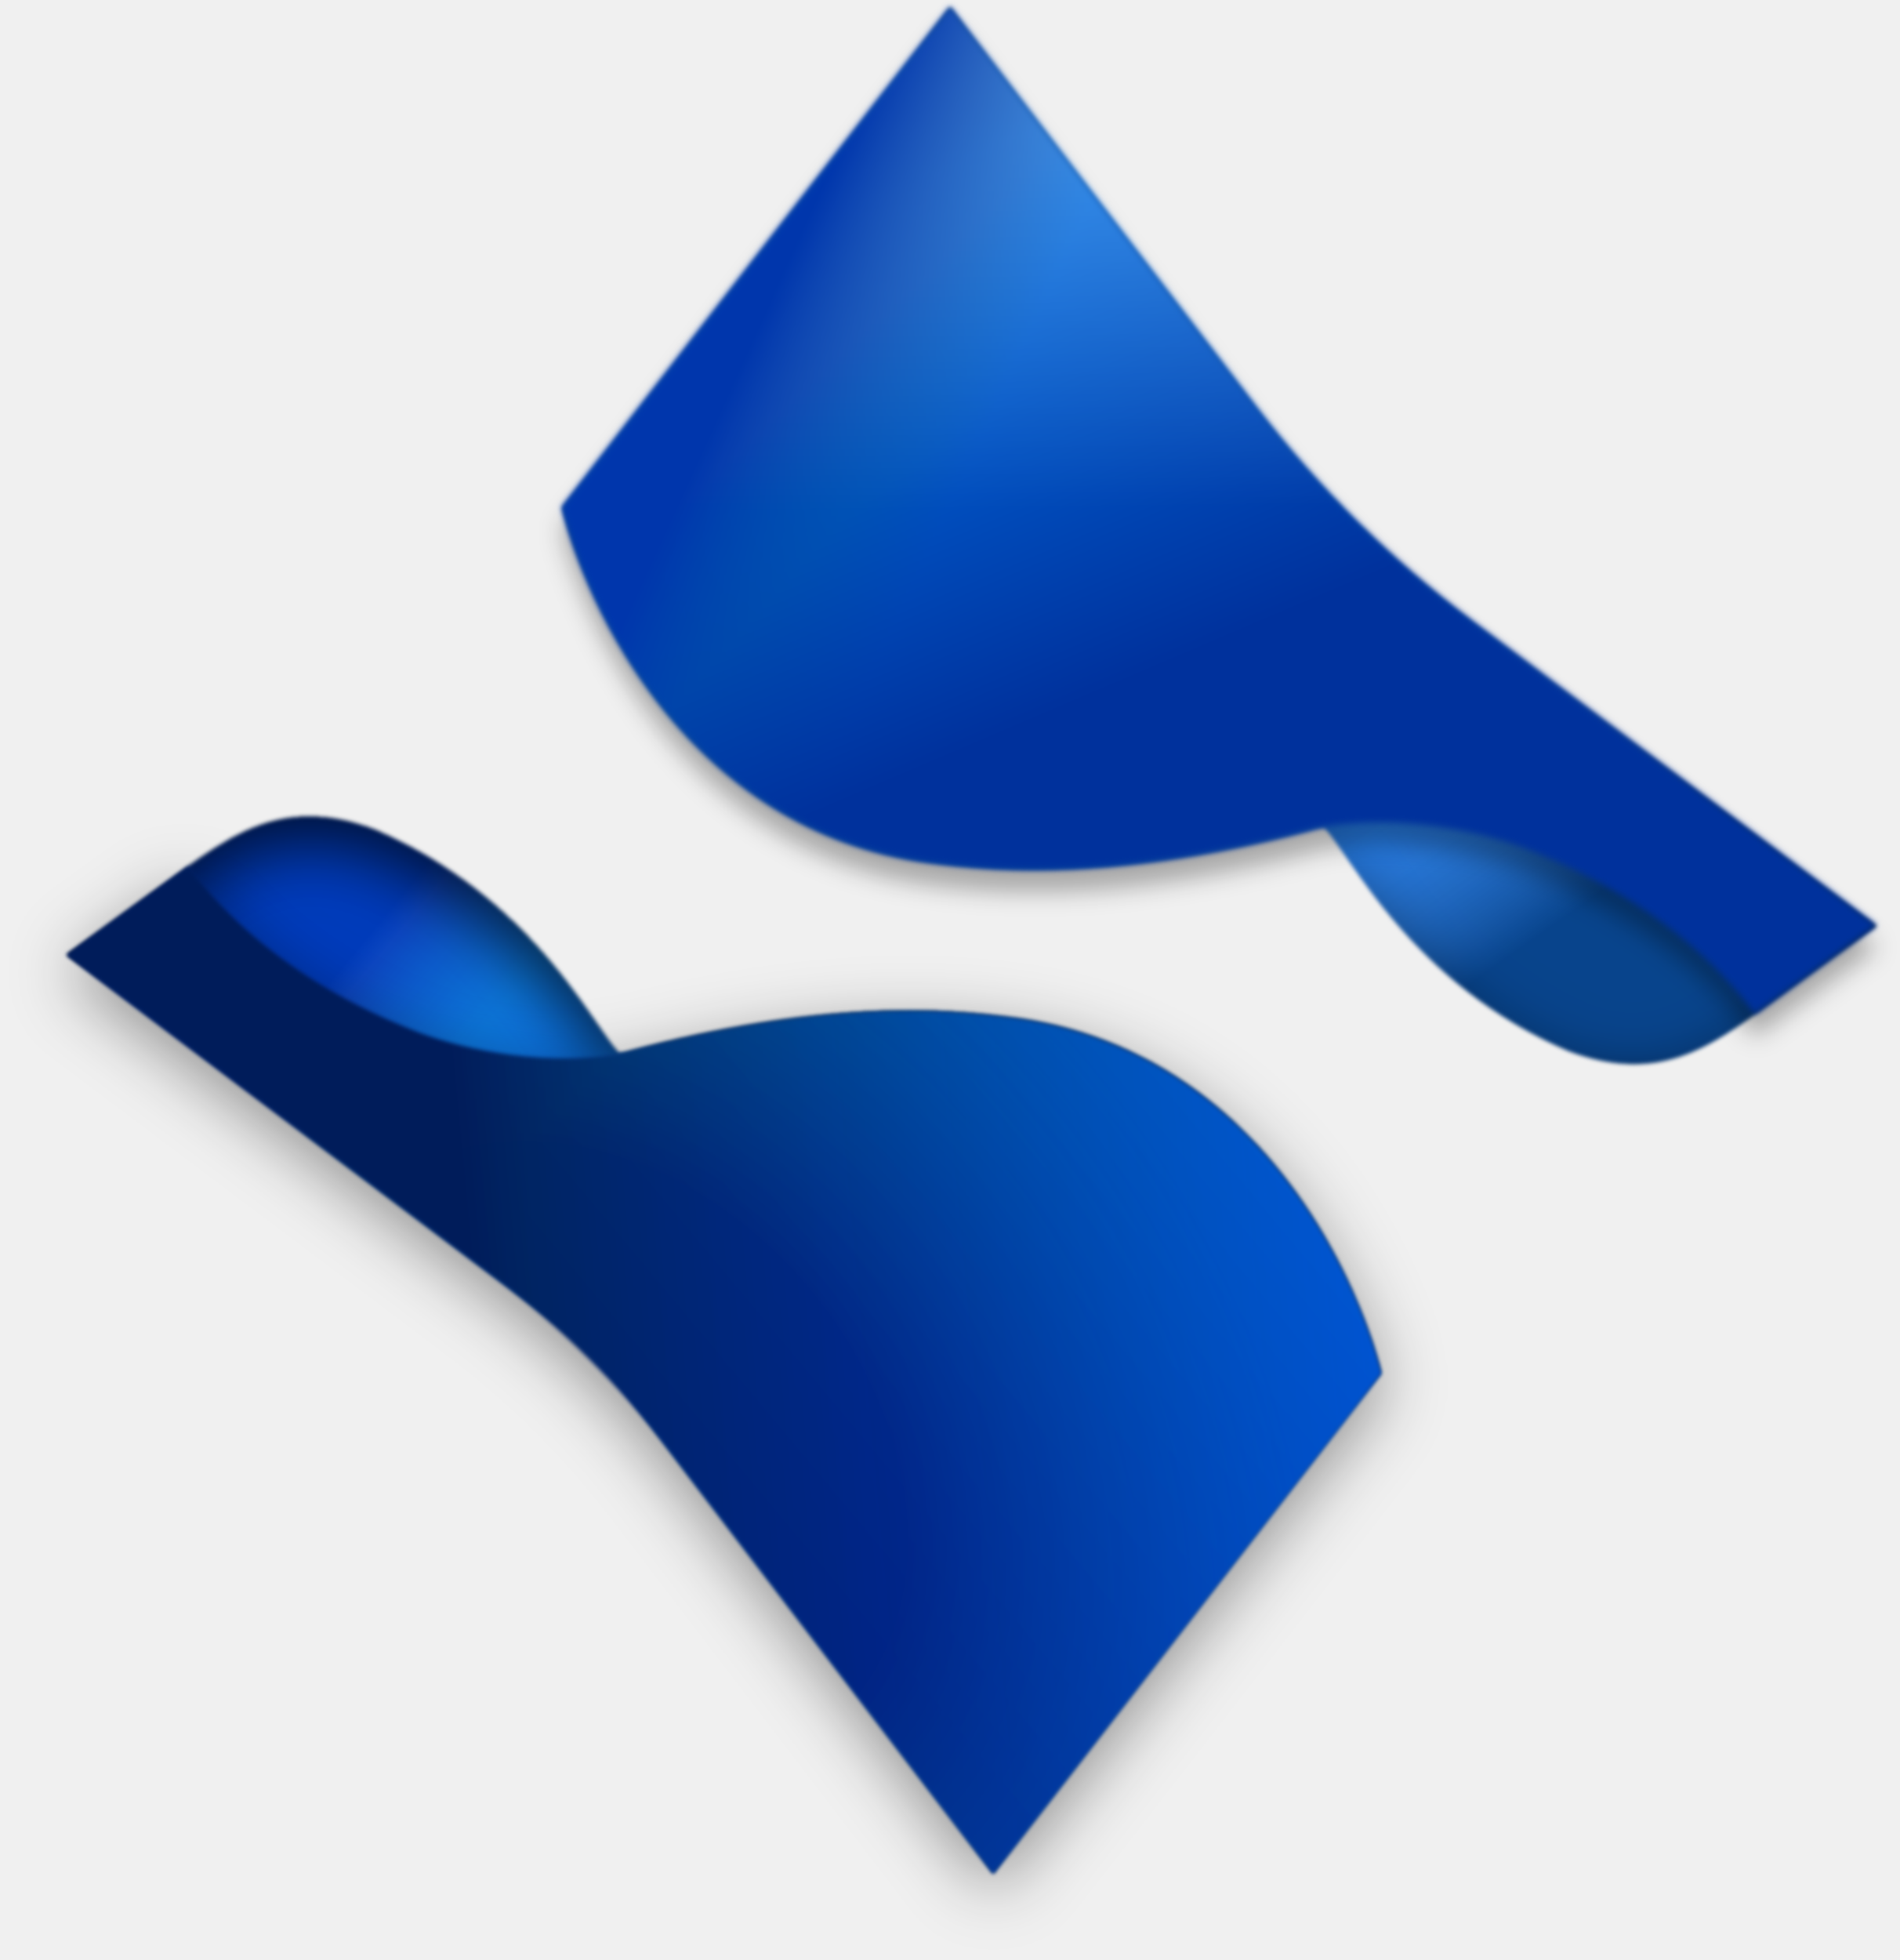
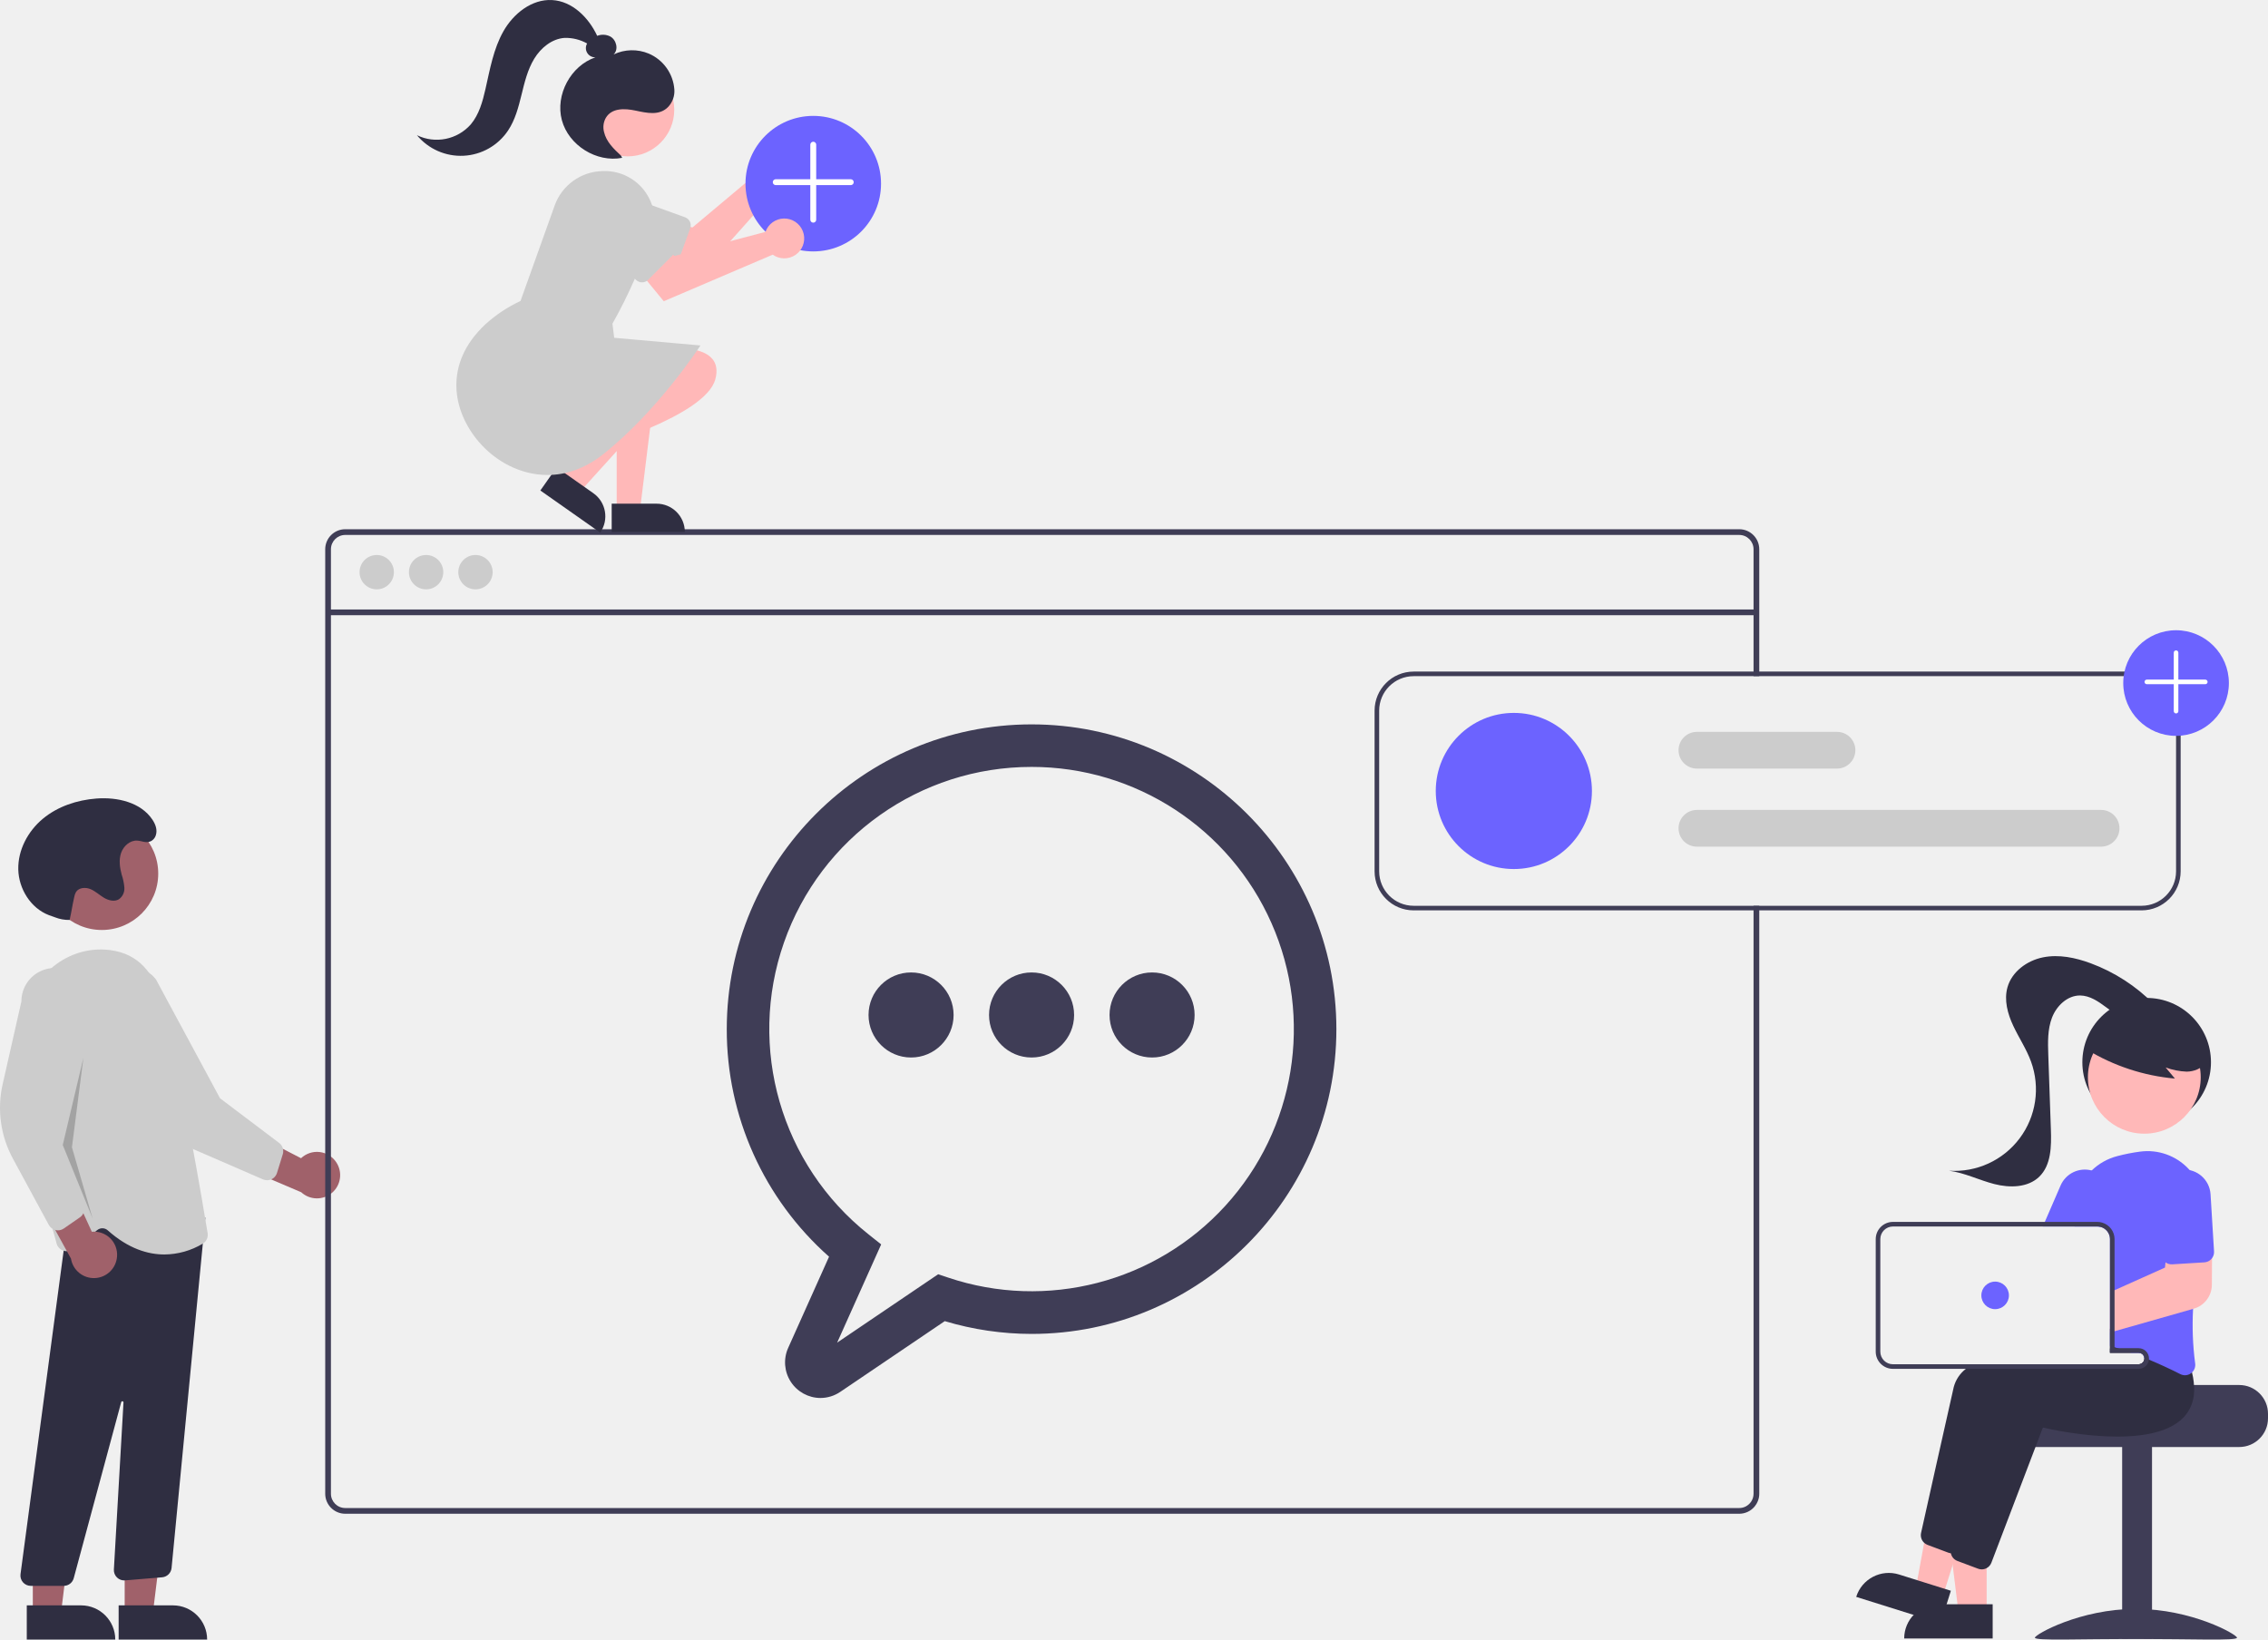
- <svg xmlns="http://www.w3.org/2000/svg" width="854" height="881" viewBox="0 0 854 881" fill="none">
-   <g filter="url(#filter0_if_8_55)">
-     <path d="M843.612 416.224L661.271 279.042C624.837 251.631 592.324 219.366 564.635 183.144L427.133 3.268L252.704 228.166C263.804 272.342 309.223 373.207 417.675 387.754C450.209 392.127 504.14 395.804 592.319 372.386C593.3 372.208 594.282 372.083 595.263 371.922C608.005 385.291 634.311 442.105 705.464 472.537C742.941 486.531 765.374 472.752 789.002 456.009L843.612 416.224Z" fill="#0E77F7" />
-     <path d="M843.612 416.224L661.271 279.042C624.837 251.631 592.324 219.366 564.635 183.144L427.133 3.268L252.704 228.166C263.804 272.342 309.223 373.207 417.675 387.754C450.209 392.127 504.14 395.804 592.319 372.386C593.3 372.208 594.282 372.083 595.263 371.922C608.005 385.291 634.311 442.105 705.464 472.537C742.941 486.531 765.374 472.752 789.002 456.009L843.612 416.224Z" fill="url(#paint0_linear_8_55)" />
-   </g>
-   <g filter="url(#filter1_df_8_55)">
-     <path d="M592.319 372.083C626.673 365.639 663.186 372.904 684.976 381.007C697.861 386.166 752.792 406.924 788.878 455.724L843.612 415.885L661.239 278.648C624.861 251.273 592.393 219.059 564.734 182.898L427.133 3L252.704 227.898C263.804 272.075 309.223 372.94 417.675 387.487C450.209 391.86 504.14 395.537 592.319 372.119" fill="url(#paint1_linear_8_55)" />
-     <path d="M592.319 372.083C626.673 365.639 663.186 372.904 684.976 381.007C697.861 386.166 752.792 406.924 788.878 455.724L843.612 415.885L661.239 278.648C624.861 251.273 592.393 219.059 564.734 182.898L427.133 3L252.704 227.898C263.804 272.075 309.223 372.94 417.675 387.487C450.209 391.86 504.14 395.537 592.319 372.119" fill="url(#paint2_linear_8_55)" fill-opacity="0.3" />
-     <path d="M592.319 372.083C626.673 365.639 663.186 372.904 684.976 381.007C697.861 386.166 752.792 406.924 788.878 455.724L843.612 415.885L661.239 278.648C624.861 251.273 592.393 219.059 564.734 182.898L427.133 3L252.704 227.898C263.804 272.075 309.223 372.94 417.675 387.487C450.209 391.86 504.14 395.537 592.319 372.119" fill="url(#paint3_linear_8_55)" style="mix-blend-mode:darken" />
-   </g>
-   <g filter="url(#filter2_iif_8_55)">
-     <path d="M30 429.075L267.177 607.601L446.514 842.031L620.944 617.133C609.826 572.956 564.425 472.127 455.973 457.58C423.457 453.207 369.508 449.53 281.329 472.948C280.365 473.127 279.384 473.252 278.402 473.412C265.642 460.043 239.355 403.23 168.184 372.797C130.707 358.803 108.292 372.583 84.663 389.325L30 429.075Z" fill="#0C75F5" />
-     <path d="M30 429.075L267.177 607.601L446.514 842.031L620.944 617.133C609.826 572.956 564.425 472.127 455.973 457.58C423.457 453.207 369.508 449.53 281.329 472.948C280.365 473.127 279.384 473.252 278.402 473.412C265.642 460.043 239.355 403.23 168.184 372.797C130.707 358.803 108.292 372.583 84.663 389.325L30 429.075Z" fill="url(#paint4_linear_8_55)" style="mix-blend-mode:darken" />
-   </g>
-   <g filter="url(#filter3_df_8_55)">
-     <path d="M281.329 473.198C246.975 479.66 210.479 472.377 188.689 464.274C175.804 459.115 120.873 438.375 84.77 389.575L30 429.343L223.348 574.864C252.431 596.753 278.391 622.51 300.507 651.421L446.514 842.281L620.944 617.383C609.861 573.224 564.425 472.359 455.973 457.812C423.457 453.439 369.508 449.762 281.329 473.163" fill="url(#paint5_linear_8_55)" />
-     <path d="M281.329 473.198C246.975 479.66 210.479 472.377 188.689 464.274C175.804 459.115 120.873 438.375 84.77 389.575L30 429.343L223.348 574.864C252.431 596.753 278.391 622.51 300.507 651.421L446.514 842.281L620.944 617.383C609.861 573.224 564.425 472.359 455.973 457.812C423.457 453.439 369.508 449.762 281.329 473.163" fill="url(#paint6_radial_8_55)" fill-opacity="0.5" style="mix-blend-mode:multiply" />
-     <path d="M281.329 473.198C246.975 479.66 210.479 472.377 188.689 464.274C175.804 459.115 120.873 438.375 84.77 389.575L30 429.343L223.348 574.864C252.431 596.753 278.391 622.51 300.507 651.421L446.514 842.281L620.944 617.383C609.861 573.224 564.425 472.359 455.973 457.812C423.457 453.439 369.508 449.762 281.329 473.163" fill="url(#paint7_linear_8_55)" style="mix-blend-mode:darken" />
-   </g>
-   <defs>
-     <filter id="filter0_if_8_55" x="250.704" y="1.268" width="594.908" height="487.042" filterUnits="userSpaceOnUse" color-interpolation-filters="sRGB">
-       <feFlood flood-opacity="0" result="BackgroundImageFix" />
-       <feBlend mode="normal" in="SourceGraphic" in2="BackgroundImageFix" result="shape" />
-       <feColorMatrix in="SourceAlpha" type="matrix" values="0 0 0 0 0 0 0 0 0 0 0 0 0 0 0 0 0 0 127 0" result="hardAlpha" />
-       <feOffset dy="10" />
-       <feGaussianBlur stdDeviation="15" />
-       <feComposite in2="hardAlpha" operator="arithmetic" k2="-1" k3="1" />
-       <feColorMatrix type="matrix" values="0 0 0 0 0 0 0 0 0 0 0 0 0 0 0 0 0 0 0.5 0" />
-       <feBlend mode="normal" in2="shape" result="effect1_innerShadow_8_55" />
-       <feGaussianBlur stdDeviation="1" result="effect2_foregroundBlur_8_55" />
-     </filter>
-     <filter id="filter1_df_8_55" x="242.704" y="0" width="610.908" height="475.724" filterUnits="userSpaceOnUse" color-interpolation-filters="sRGB">
-       <feFlood flood-opacity="0" result="BackgroundImageFix" />
-       <feColorMatrix in="SourceAlpha" type="matrix" values="0 0 0 0 0 0 0 0 0 0 0 0 0 0 0 0 0 0 127 0" result="hardAlpha" />
-       <feOffset dy="10" />
-       <feGaussianBlur stdDeviation="5" />
-       <feColorMatrix type="matrix" values="0 0 0 0 0 0 0 0 0 0 0 0 0 0 0 0 0 0 0.3 0" />
-       <feBlend mode="normal" in2="BackgroundImageFix" result="effect1_dropShadow_8_55" />
-       <feBlend mode="normal" in="SourceGraphic" in2="effect1_dropShadow_8_55" result="shape" />
-       <feGaussianBlur stdDeviation="1.5" result="effect2_foregroundBlur_8_55" />
-     </filter>
-     <filter id="filter2_iif_8_55" x="28" y="365.025" width="594.944" height="487.007" filterUnits="userSpaceOnUse" color-interpolation-filters="sRGB">
-       <feFlood flood-opacity="0" result="BackgroundImageFix" />
-       <feBlend mode="normal" in="SourceGraphic" in2="BackgroundImageFix" result="shape" />
-       <feColorMatrix in="SourceAlpha" type="matrix" values="0 0 0 0 0 0 0 0 0 0 0 0 0 0 0 0 0 0 127 0" result="hardAlpha" />
-       <feOffset dy="10" />
-       <feGaussianBlur stdDeviation="15" />
-       <feComposite in2="hardAlpha" operator="arithmetic" k2="-1" k3="1" />
-       <feColorMatrix type="matrix" values="0 0 0 0 0 0 0 0 0 0 0 0 0 0 0 0 0 0 0.6 0" />
-       <feBlend mode="normal" in2="shape" result="effect1_innerShadow_8_55" />
-       <feColorMatrix in="SourceAlpha" type="matrix" values="0 0 0 0 0 0 0 0 0 0 0 0 0 0 0 0 0 0 127 0" result="hardAlpha" />
-       <feOffset dy="10" />
-       <feGaussianBlur stdDeviation="15" />
-       <feComposite in2="hardAlpha" operator="arithmetic" k2="-1" k3="1" />
-       <feColorMatrix type="matrix" values="0 0 0 0 0 0 0 0 0 0 0 0 0 0 0 0 0 0 0.25 0" />
-       <feBlend mode="normal" in2="effect1_innerShadow_8_55" result="effect2_innerShadow_8_55" />
-       <feGaussianBlur stdDeviation="1" result="effect3_foregroundBlur_8_55" />
-     </filter>
-     <filter id="filter3_df_8_55" x="0" y="367.575" width="650.944" height="512.706" filterUnits="userSpaceOnUse" color-interpolation-filters="sRGB">
-       <feFlood flood-opacity="0" result="BackgroundImageFix" />
-       <feColorMatrix in="SourceAlpha" type="matrix" values="0 0 0 0 0 0 0 0 0 0 0 0 0 0 0 0 0 0 127 0" result="hardAlpha" />
-       <feOffset dy="8" />
-       <feGaussianBlur stdDeviation="15" />
-       <feColorMatrix type="matrix" values="0 0 0 0 0 0 0 0 0 0 0 0 0 0 0 0 0 0 0.4 0" />
-       <feBlend mode="normal" in2="BackgroundImageFix" result="effect1_dropShadow_8_55" />
-       <feBlend mode="normal" in="SourceGraphic" in2="effect1_dropShadow_8_55" result="shape" />
-       <feGaussianBlur stdDeviation="1" result="effect2_foregroundBlur_8_55" />
-     </filter>
-     <linearGradient id="paint0_linear_8_55" x1="725.95" y1="478.014" x2="608.117" y2="309.856" gradientUnits="userSpaceOnUse">
-       <stop offset="0.324" stop-opacity="0.43" />
-       <stop offset="1" stop-color="white" stop-opacity="0" />
-     </linearGradient>
-     <linearGradient id="paint1_linear_8_55" x1="643.713" y1="247.258" x2="547.974" y2="23.253" gradientUnits="userSpaceOnUse">
-       <stop stop-color="#00319C" />
-       <stop offset="1" stop-color="#0073E9" />
-     </linearGradient>
-     <linearGradient id="paint2_linear_8_55" x1="436.891" y1="3" x2="439.346" y2="228.846" gradientUnits="userSpaceOnUse">
-       <stop stop-color="white" />
-       <stop offset="1" stop-color="white" stop-opacity="0" />
-     </linearGradient>
-     <linearGradient id="paint3_linear_8_55" x1="341.766" y1="146.609" x2="474.328" y2="207.366" gradientUnits="userSpaceOnUse">
-       <stop stop-color="#0036AC" />
-       <stop offset="0.765" stop-color="#466098" stop-opacity="0" />
-     </linearGradient>
-     <linearGradient id="paint4_linear_8_55" x1="170.54" y1="414.187" x2="446.097" y2="643.716" gradientUnits="userSpaceOnUse">
-       <stop stop-color="#003BBB" />
-       <stop offset="0.62" stop-color="white" stop-opacity="0" />
-     </linearGradient>
-     <linearGradient id="paint5_linear_8_55" x1="313.535" y1="646.785" x2="538.841" y2="458.253" gradientUnits="userSpaceOnUse">
-       <stop stop-color="#013FC8" />
-       <stop offset="1" stop-color="#0056E9" />
-     </linearGradient>
-     <radialGradient id="paint6_radial_8_55" cx="0" cy="0" r="1" gradientUnits="userSpaceOnUse" gradientTransform="translate(271.189 655.377) rotate(-40.9741) scale(296.693 387.291)">
-       <stop offset="0.405" stop-color="#002881" />
-       <stop offset="1" stop-color="white" stop-opacity="0" />
-     </radialGradient>
-     <linearGradient id="paint7_linear_8_55" x1="30" y1="431.371" x2="916.815" y2="347.906" gradientUnits="userSpaceOnUse">
-       <stop offset="0.188" stop-color="#001C5A" />
-       <stop offset="1" stop-color="white" stop-opacity="0" />
-     </linearGradient>
-   </defs>
+ <svg xmlns="http://www.w3.org/2000/svg" data-name="Layer 1" width="987.587" height="714.028" viewBox="0 0 987.587 714.028">
+   <path d="M252.615,599.14a10.056,10.056,0,0,0-15.32-1.744l-31.754-16.39,1.974,18.464,29.852,12.734a10.11,10.11,0,0,0,15.249-13.064Z" transform="translate(-106.2065 -92.98608)" fill="#a0616a" />
+   <path d="M224.395,606.572a4.505,4.505,0,0,1-3.669.039L190.564,593.527a46.373,46.373,0,0,1-23.462-22.698l-15.857-33.471a14.497,14.497,0,1,1,22.901-17.781l27.873,51.714,25.737,19.442a4.515,4.515,0,0,1,1.587,4.921l-2.526,8.159a4.506,4.506,0,0,1-1.524,2.211A4.455,4.455,0,0,1,224.395,606.572Z" transform="translate(-106.2065 -92.98608)" fill="#ccc" />
+   <circle cx="44.34" cy="380.447" r="24.561" fill="#a0616a" />
+   <polygon points="54.289 702.644 66.548 702.643 72.381 655.355 54.286 655.356 54.289 702.644" fill="#a0616a" />
+   <path d="M157.868,792.126h38.531a0,0,0,0,1,0,0V807.013a0,0,0,0,1,0,0H172.755a14.887,14.887,0,0,1-14.887-14.887v0A0,0,0,0,1,157.868,792.126Z" transform="translate(248.097 1506.145) rotate(179.9974)" fill="#2f2e41" />
+   <polygon points="14.289 702.644 26.548 702.643 32.381 655.355 14.286 655.356 14.289 702.644" fill="#a0616a" />
+   <path d="M117.868,792.126h38.531a0,0,0,0,1,0,0V807.013a0,0,0,0,1,0,0H132.755a14.887,14.887,0,0,1-14.887-14.887v0a0,0,0,0,1,0,0Z" transform="translate(168.097 1506.147) rotate(179.9974)" fill="#2f2e41" />
+   <path d="M116.214,782.094a4.499,4.499,0,0,1-1.075-3.559l21.465-160.985,53.329,9.057,5.691-3.415L180.906,775.936a4.512,4.512,0,0,1-4.096,3.964l-16.148,1.346a4.499,4.499,0,0,1-4.866-4.742l4.181-72.742a.5.5,0,0,0-.982-.16l-20.683,76.7a4.508,4.508,0,0,1-4.345,3.329H119.6A4.498,4.498,0,0,1,116.214,782.094Z" transform="translate(-106.2065 -92.98608)" fill="#2f2e41" />
+   <path d="M153.147,628.819a3.533,3.533,0,0,0-4.516-.188l-10.662,8.293a4.496,4.496,0,0,1-7.087-2.307c-5.23-18.315-17.078-64.418-14.159-96.866,1.655-18.393,17.537-32.371,35.405-31.198,12.216.814,20.252,7.861,23.886,20.944,8.923,32.122,18.728,91.044,20.603,102.53a4.48,4.48,0,0,1-2.136,4.589,32.939,32.939,0,0,1-16.692,4.697C170.669,639.313,162.132,636.834,153.147,628.819Z" transform="translate(-106.2065 -92.98608)" fill="#ccc" />
+   <path d="M157.17,640.245a10.056,10.056,0,0,0-10.979-10.827l-14.872-32.493-9.842,15.747,15.631,28.442a10.11,10.11,0,0,0,20.061-.869Z" transform="translate(-106.2065 -92.98608)" fill="#a0616a" />
+   <path d="M130.377,628.678a4.505,4.505,0,0,1-2.911-2.233L111.807,597.536a46.374,46.374,0,0,1-4.454-32.339l8.178-36.123a14.497,14.497,0,1,1,28.993.142l-9.981,57.893,8.254,31.181a4.515,4.515,0,0,1-1.789,4.852l-7.023,4.861a4.506,4.506,0,0,1-2.564.8A4.455,4.455,0,0,1,130.377,628.678Z" transform="translate(-106.2065 -92.98608)" fill="#ccc" />
+   <polygon points="36.325 460.644 27.325 498.644 40.325 530.644 31.325 499.644 36.325 460.644" opacity="0.2" />
+   <path d="M136.531,493.63a16.539,16.539,0,0,1-6.388-1.156c-.894-.345-1.822-.628-2.715-.973-7.882-3.045-13.074-11.439-13.26-19.886s4.189-16.646,10.685-22.05,14.91-8.177,23.335-8.819c9.075-.691,19.294,1.61,24.365,9.168,1.35,2.012,2.294,4.453,1.494,6.882a4.404,4.404,0,0,1-1.241,1.906c-2.265,2.015-4.522.5-6.831.366-3.173-.184-6.023,2.385-7.048,5.394s-.573,6.322.254,9.391a23.459,23.459,0,0,1,1.183,5.71,5.741,5.741,0,0,1-2.379,5.055c-1.983,1.199-4.587.505-6.571-.692s-3.698-2.86-5.842-3.741-5.022-.685-6.27,1.267a6.935,6.935,0,0,0-.793,2.289c-1.118,5.095-.861,4.795-1.98,9.89Z" transform="translate(-106.2065 -92.98608)" fill="#2f2e41" />
+   <path d="M863.54,323.466h-607a8.728,8.728,0,0,0-8.72,8.72v411.32a8.728,8.728,0,0,0,8.72,8.72h607a8.712,8.712,0,0,0,6.63-3.06,2.04,2.04,0,0,0,.19-.24,8.165,8.165,0,0,0,1.25-2.11,8.499,8.499,0,0,0,.66-3.31v-256.05h-2.49v256.05a6.179,6.179,0,0,1-1.03,3.42,6.453,6.453,0,0,1-2.36,2.12,6.182,6.182,0,0,1-2.85.69h-607a6.238,6.238,0,0,1-6.23-6.23v-411.32a6.238,6.238,0,0,1,6.23-6.23h607a6.239,6.239,0,0,1,6.24,6.23v55.27H872.27v-55.27A8.729,8.729,0,0,0,863.54,323.466Z" transform="translate(-106.2065 -92.98608)" fill="#3f3d56" />
+   <rect x="142.855" y="265.433" width="621.957" height="2.493" fill="#3f3d56" />
+   <circle cx="164.044" cy="249.18" r="7.478" fill="#ccc" />
+   <circle cx="185.544" cy="249.18" r="7.478" fill="#ccc" />
+   <circle cx="207.045" cy="249.18" r="7.478" fill="#ccc" />
+   <path d="M463.463,701.81a15.479,15.479,0,0,1-14.066-21.782l17.816-39.75a131.986,131.986,0,0,1-44.541-99.096c0-73.185,59.541-132.727,132.727-132.727s132.727,59.542,132.727,132.727S628.584,673.91,555.398,673.91a131.985,131.985,0,0,1-37.798-5.567l-45.47,30.782A15.433,15.433,0,0,1,463.463,701.81ZM555.398,426.976a114.141,114.141,0,0,0-71.106,203.479l5.613,4.476-19.17,42.773,43.991-29.782,4.344,1.459A114.175,114.175,0,1,0,555.398,426.976Z" transform="translate(-106.2065 -92.98608)" fill="#3f3d56" />
+   <circle cx="449.192" cy="442.024" r="18.52" fill="#3f3d56" />
+   <circle cx="396.718" cy="442.024" r="18.52" fill="#3f3d56" />
+   <circle cx="501.665" cy="442.024" r="18.52" fill="#3f3d56" />
+   <path d="M1021.118,461.708h-176a8,8,0,1,1,0-16h176a8,8,0,0,1,0,16Z" transform="translate(-106.2065 -92.98608)" fill="#ccc" />
+   <path d="M906.118,427.708h-61a8,8,0,1,1,0-16h61a8,8,0,0,1,0,16Z" transform="translate(-106.2065 -92.98608)" fill="#ccc" />
+   <circle cx="659.195" cy="344.47" r="34" fill="#6c63ff" />
+   <path d="M1038.76,385.456h-317a17.024,17.024,0,0,0-17,17v70a17.024,17.024,0,0,0,17,17h317a17.024,17.024,0,0,0,17-17v-70A17.024,17.024,0,0,0,1038.76,385.456Zm15,87a15.018,15.018,0,0,1-15,15h-317a15.018,15.018,0,0,1-15-15v-70a15.018,15.018,0,0,1,15-15h317a15.018,15.018,0,0,1,15,15Z" transform="translate(-106.2065 -92.98608)" fill="#3f3d56" />
+   <circle cx="947.554" cy="297.47" r="23" fill="#6c63ff" />
+   <path d="M1053.053,403.391a.996.996,0,0,1-.293-.707V377.228a1.0 1,0,1,1,2,0V402.684a1,1,0,0,1-1.707.707Z" transform="translate(-106.2065 -92.98608)" fill="#fff" />
+   <path d="M1040.325,390.663a1,1,0,0,1,.707-1.707h25.456a1.0 1,0,1,1,0,2h-25.456A.996.996,0,0,1,1040.325,390.663Z" transform="translate(-106.2065 -92.98608)" fill="#fff" />
+   <path d="M1081.294,696.163h-48.01c0,1.38-49.48,2.5-49.48,2.5a12.86,12.86,0,0,0-2.11,2,12.41,12.41,0,0,0-2.9,8v2a12.505,12.505,0,0,0,12.5,12.5h90a12.511,12.511,0,0,0,12.5-12.5v-2A12.517,12.517,0,0,0,1081.294,696.163Z" transform="translate(-106.2065 -92.98608)" fill="#3f3d56" />
+   <rect x="924.082" y="629.68" width="13" height="84" fill="#3f3d56" />
+   <path d="M1080.289,806.209c0,1.405-19.699.543-44,.543s-44,.861-44-.543,19.699-12.543,44-12.543S1080.289,804.805,1080.289,806.209Z" transform="translate(-106.2065 -92.98608)" fill="#3f3d56" />
+   <circle cx="934.753" cy="462.608" r="28" fill="#2f2e41" />
+   <polygon points="865.073 702.175 852.813 702.174 846.98 654.886 865.075 654.887 865.073 702.175" fill="#ffb8b8" />
+   <path d="M844.056,698.671h23.644a0,0,0,0,1,0,0v14.887a0,0,0,0,1,0,0H829.169a0,0,0,0,1,0,0v0A14.887,14.887,0,0,1,844.056,698.671Z" fill="#2f2e41" />
+   <polygon points="845.935 695.332 834.238 691.661 842.83 644.796 860.094 650.214 845.935 695.332" fill="#ffb8b8" />
+   <path d="M930.708,779.653H954.352a0,0,0,0,1,0,0v14.887a0,0,0,0,1,0,0H915.821a0,0,0,0,1,0,0v0A14.887,14.887,0,0,1,930.708,779.653Z" transform="translate(172.3638 -336.8571) rotate(17.42262)" fill="#2f2e41" />
+   <path d="M1048.46,687.965a37.872,37.872,0,0,0-1.52-7.02l-2.29-2.88-5.96-7.48-.26.01c-.44.02-2.271.12-5.1.34h-.03c-1.75.14-3.89.32-6.32.55-.64.07-1.31.13-2,.2v10.44h12.5a2.504,2.504,0,0,1,2.48,2.18c.01.11.02.21.02.32a2.501,2.501,0,0,1-2.5,2.5h-72.6a28.404,28.404,0,0,0-2.66,2,14.882,14.882,0,0,0-5.25,7.86c-4.24,18.64-11.97,53.4-14.25,63.61a4.538,4.538,0,0,0,1.35,4.28,4.436,4.436,0,0,0,1.47.91l9.02,3.38a4.792,4.792,0,0,0,1.15.27c.05,0,.09.01.14.01a2.614,2.614,0,0,0,.28.01,4.532,4.532,0,0,0,4.21-2.9l7.12-18.68,10.97-28.8,4.34-11.39c5.03,1.18,47.23,10.52,61.36-4.53a16.068,16.068,0,0,0,3.24-5.11A20.802,20.802,0,0,0,1048.46,687.965Z" transform="translate(-106.2065 -92.98608)" fill="#2f2e41" />
+   <path d="M1060.7,690.685c-.22-.89-.47-1.81-.76-2.74l-8.25-10.36-.26.01c-.52.03-2.99.16-6.78.47-4.3.36-10.31.94-17.06,1.85-.2.02-.41.05-.61.08-.66.09-1.33.18-2,.28v1.85h12.5a2.504,2.504,0,0,1,2.48,2.18c.01.11.02.21.02.32a2.501,2.501,0,0,1-2.5,2.5H993.3c-1.93.63-3.79,1.29-5.57,2-9.34,3.7-16.33,8.55-17.76,14.86-.48,2.12-1.01,4.45-1.57,6.93-2.08,9.22-4.61,20.51-6.9,30.77v.01c-.47,2.12-.94,4.18-1.39,6.18-1.91,8.6-3.53,15.89-4.39,19.72-.02.11-.04.21-.06.32v.02a4.667,4.667,0,0,0,.28,2.29l.01.01v.01a4.43,4.43,0,0,0,1.3,1.79,4.593,4.593,0,0,0,1.29.75l9.02,3.38a4.58,4.58,0,0,0,1.57.29,4.435,4.435,0,0,0,2.15-.55,4.501,4.501,0,0,0,2.06-2.35l19.42-50.96,3.01-7.91c5.03,1.18,47.23,10.51,61.36-4.53a16.891,16.891,0,0,0,4.48-11.07A29.687,29.687,0,0,0,1060.7,690.685Z" transform="translate(-106.2065 -92.98608)" fill="#2f2e41" />
+   <path d="M1059.59,602.465c-.16-.19-.33-.38-.51-.56a24.472,24.472,0,0,0-20.97-7.39,79.362,79.362,0,0,0-9.91,1.95,24.981,24.981,0,0,0-11.18,6.27,24.414,24.414,0,0,0-7.41,18.2c.04,1.37.05,2.77.03,4.19,0,.66-.01,1.33-.02,2h9.86a5.32,5.32,0,0,1,1.27.15,5.511,5.511,0,0,1,4.23,5.35v46.52c.67.19,1.34.38,2,.58.21.07.41.13.61.19.23.07.46.14.68.21q3.045.945,5.95,2h3.26a2.504,2.504,0,0,1,2.48,2.18c.68.27,1.34.54,1.99.81,2.31.96,4.5,1.92,6.51,2.85,2.71,1.24,5.12,2.42,7.14,3.45a4.587,4.587,0,0,0,2.05.5,4.404,4.404,0,0,0,2.6-.86,5.529,5.529,0,0,0,.45-.37,4.505,4.505,0,0,0,1.37-3.98,128.086,128.086,0,0,1-.9-23.7c.28-6.65.88-13.47,1.66-20.06.42-3.57.89-7.07,1.38-10.44.47-3.22.97-6.31,1.46-9.23A24.607,24.607,0,0,0,1059.59,602.465Z" transform="translate(-106.2065 -92.98608)" fill="#6c63ff" />
+   <path d="M1018.6,603.285a11.859,11.859,0,0,0-1.58-.55,11.499,11.499,0,0,0-13.54,6.53l-6.87,15.86-.86,2h23.73a5.32,5.32,0,0,1,1.27.15l.8-1.85,3.04-7.02A11.511,11.511,0,0,0,1018.6,603.285Z" transform="translate(-106.2065 -92.98608)" fill="#6c63ff" />
+   <circle cx="933.729" cy="469.16" r="24.561" fill="#ffb8b8" />
+   <path d="M1014.933,550.079a88.591,88.591,0,0,0,38.326,12.628l-4.04-4.841a29.688,29.688,0,0,0,9.171,1.821c3.13-.049,6.41-1.254,8.186-3.832a9.342,9.342,0,0,0,.625-8.63,17.694,17.694,0,0,0-5.566-6.96,33.139,33.139,0,0,0-30.844-5.512,19.806,19.806,0,0,0-9.212,5.909c-2.328,2.872-6.811,5.432-5.619,8.932Z" transform="translate(-106.2065 -92.98608)" fill="#2f2e41" />
+   <path d="M1044.066,530.258a75.485,75.485,0,0,0-27.463-17.759c-6.639-2.459-13.865-3.979-20.805-2.582s-13.504,6.198-15.44,13.008c-1.583,5.568.052,11.564,2.509,16.806s5.738,10.102,7.725,15.54a35.468,35.468,0,0,1-35.689,47.562c6.819.914,13.105,4.119,19.771,5.825s14.533,1.59,19.486-3.185c5.241-5.052,5.346-13.267,5.092-20.542q-.565-16.222-1.13-32.445c-.192-5.515-.356-11.208,1.633-16.356s6.716-9.656,12.235-9.609c4.183.035,7.884,2.569,11.239,5.068s6.904,5.165,11.071,5.536,8.923-2.711,8.611-6.883Z" transform="translate(-106.2065 -92.98608)" fill="#2f2e41" />
+   <path d="M1064.21,632.505l-14.02.38-1.02,9.85-.23,2.28-21.96,9.86-2,.9v17.53l2-.57,6.32-1.8h.03l27.84-7.93.32-.09a10.879,10.879,0,0,0,7.86-10.35l.07-11.63.06-8.57Z" transform="translate(-106.2065 -92.98608)" fill="#ffb8b8" />
+   <path d="M1068.77,613.025a11.502,11.502,0,0,0-22.96,1.41l1.53,24.96a4.486,4.486,0,0,0,1.83,3.34,4.435,4.435,0,0,0,2.94.87l10.72-.66,3.25-.2a4.385,4.385,0,0,0,3.1-1.51,3.137,3.137,0,0,0,.24-.3,4.469,4.469,0,0,0,.88-2.96Z" transform="translate(-106.2065 -92.98608)" fill="#6c63ff" />
+   <path d="M1028.27,680.125h-1.29v-.13c-.66.09-1.33.18-2,.28v1.85h9.24Q1031.31,681.075,1028.27,680.125Zm0,0h-1.29v-.13c-.66.09-1.33.18-2,.28v1.85h9.24Q1031.31,681.075,1028.27,680.125Zm9.21,0h-10.5v-47.5a7.511,7.511,0,0,0-5.43-7.2,7.051,7.051,0,0,0-2.07-.3h-89a7.509,7.509,0,0,0-7.5,7.5v49a7.503,7.503,0,0,0,7.5,7.5h107a4.505,4.505,0,0,0,4.47-4.01,3.903,3.903,0,0,0,.03-.49A4.507,4.507,0,0,0,1037.48,680.125Zm2.5,4.5a2.501,2.501,0,0,1-2.5,2.5h-107a5.503,5.503,0,0,1-5.5-5.5v-49a5.503,5.503,0,0,1,5.5-5.5h89a5.32,5.32,0,0,1,1.27.15,5.511,5.511,0,0,1,4.23,5.35v49.5h12.5a2.504,2.504,0,0,1,2.48,2.18C1039.97,684.415,1039.98,684.515,1039.98,684.625Zm-11.71-4.5h-1.29v-.13c-.66.09-1.33.18-2,.28v1.85h9.24Q1031.31,681.075,1028.27,680.125Z" transform="translate(-106.2065 -92.98608)" fill="#3f3d56" />
+   <circle cx="868.77" cy="564.141" r="6" fill="#6c63ff" />
+   <path d="M439.06,164.354a8.701,8.701,0,0,0,.041,1.37l-31.402,26.354-9.364-3.391-6.964,13.464,20.474,9.745,34.33-38.524a8.676,8.676,0,1,0-7.114-9.018Z" transform="translate(-106.2065 -92.98608)" fill="#ffb8b8" />
+   <path d="M396.945,208.609l-30.324-10.945a11.159,11.159,0,1,1,7.577-20.993l30.324,10.945a3.719,3.719,0,0,1,2.236,4.761l-5.051,13.996a3.725,3.725,0,0,1-4.762,2.236Z" transform="translate(-106.2065 -92.98608)" fill="#ccc" />
+   <polygon points="268.53 222.252 278.664 222.251 283.485 183.161 268.528 183.162 268.53 222.252" fill="#ffb8b8" />
+   <path d="M372.565,312.342h31.851a0,0,0,0,1,0,0v12.306a0,0,0,0,1,0,0H384.871a12.306,12.306,0,0,1-12.306-12.306v0A0,0,0,0,1,372.565,312.342Z" transform="translate(670.7879 543.9854) rotate(179.9974)" fill="#2f2e41" />
+   <polygon points="243.484 209.16 251.774 214.989 278.202 185.786 265.967 177.184 243.484 209.16" fill="#ffb8b8" />
+   <path d="M342.143,304.569h31.851a0,0,0,0,1,0,0v12.306a0,0,0,0,1,0,0H354.448a12.306,12.306,0,0,1-12.306-12.306v0a0,0,0,0,1,0,0Z" transform="translate(366.0605 677.8653) rotate(-144.8891)" fill="#2f2e41" />
+   <path d="M396.912,244.822s25.291-2.984,20.751,13.428-55.121,30.585-55.121,30.585Z" transform="translate(-106.2065 -92.98608)" fill="#ffb8b8" />
+   <circle cx="273.298" cy="47.794" r="20.303" fill="#ffb8b8" />
+   <path d="M314.757,285.474c-11.553-13.452-15.595-34.098,2.828-51.269a60.725,60.725,0,0,1,15.28-10.147l14.849-41.525a22.628,22.628,0,0,1,20.911-15.042,21.655,21.655,0,0,1,21.007,13.509,18.796,18.796,0,0,1,.583,13.312,213.825,213.825,0,0,1-17.325,39.64l.768,6.142,37.532,3.336-.35.569c-.183.297-18.551,28.284-42.05,46.861-8.035,6.352-16.343,8.984-24.185,8.983C332.713,299.843,321.898,293.789,314.757,285.474Z" transform="translate(-106.2065 -92.98608)" fill="#ccc" />
+   <path d="M311.215,147.149c3.592-4.28,5.133-9.879,6.372-15.327,1.961-8.621,3.478-17.535,7.835-25.228,4.356-7.693,12.363-14.067,21.191-13.582,8.777.482,15.874,7.544,19.64,15.579a6.987,6.987,0,0,1,5.674.274c2.715,1.487,3.73,5.712,1.47,7.828a18.757,18.757,0,0,1,15.274-.381,18.463,18.463,0,0,1,11.184,15.668,10.066,10.066,0,0,1-2.676,7.552c-3.895,4.01-9.405,2.627-14.304,1.605-4.627-.965-10.263-1.225-12.87,3.183a8.263,8.263,0,0,0-.804,6.039c.999,4.401,4.257,7.467,7.418,10.401l.517.96c-11.162,2.177-23.35-5.446-26.278-16.435s3.851-23.665,14.616-27.331h0a4.025,4.025,0,0,1-3.614-6.032,19.136,19.136,0,0,0-9.767-2.437c-5.56.365-10.372,4.323-13.266,9.085-2.894,4.762-4.204,10.289-5.532,15.701-1.327,5.412-2.764,10.928-5.858,15.562a24.765,24.765,0,0,1-39.678,2.035A19.764,19.764,0,0,0,311.215,147.149Z" transform="translate(-106.2065 -92.98608)" fill="#2f2e41" />
+   <circle cx="354.129" cy="79.982" r="29.512" fill="#6c63ff" />
+   <path d="M459.428,189.565a1.278,1.278,0,0,1-.376-.907v-32.663a1.283,1.283,0,0,1,2.566,0v32.663a1.283,1.283,0,0,1-2.19.907Z" transform="translate(-106.2065 -92.98608)" fill="#fff" />
+   <path d="M443.096,173.234a1.283,1.283,0,0,1,.907-2.19h32.663a1.283,1.283,0,1,1,0,2.566h-32.663A1.278,1.278,0,0,1,443.096,173.234Z" transform="translate(-106.2065 -92.98608)" fill="#fff" />
+   <path d="M440.077,192.707a8.703,8.703,0,0,0-.545,1.257l-39.626,10.508-7.035-7.049-12.026,9.227,14.39,17.523,47.449-20.279a8.676,8.676,0,1,0-2.606-11.187Z" transform="translate(-106.2065 -92.98608)" fill="#ffb8b8" />
+   <path d="M383.146,214.865l-22.796-22.796A11.159,11.159,0,1,1,376.131,176.287l22.796,22.796a3.719,3.719,0,0,1,0,5.26l-10.521,10.522a3.725,3.725,0,0,1-5.261,0Z" transform="translate(-106.2065 -92.98608)" fill="#ccc" />
</svg>
